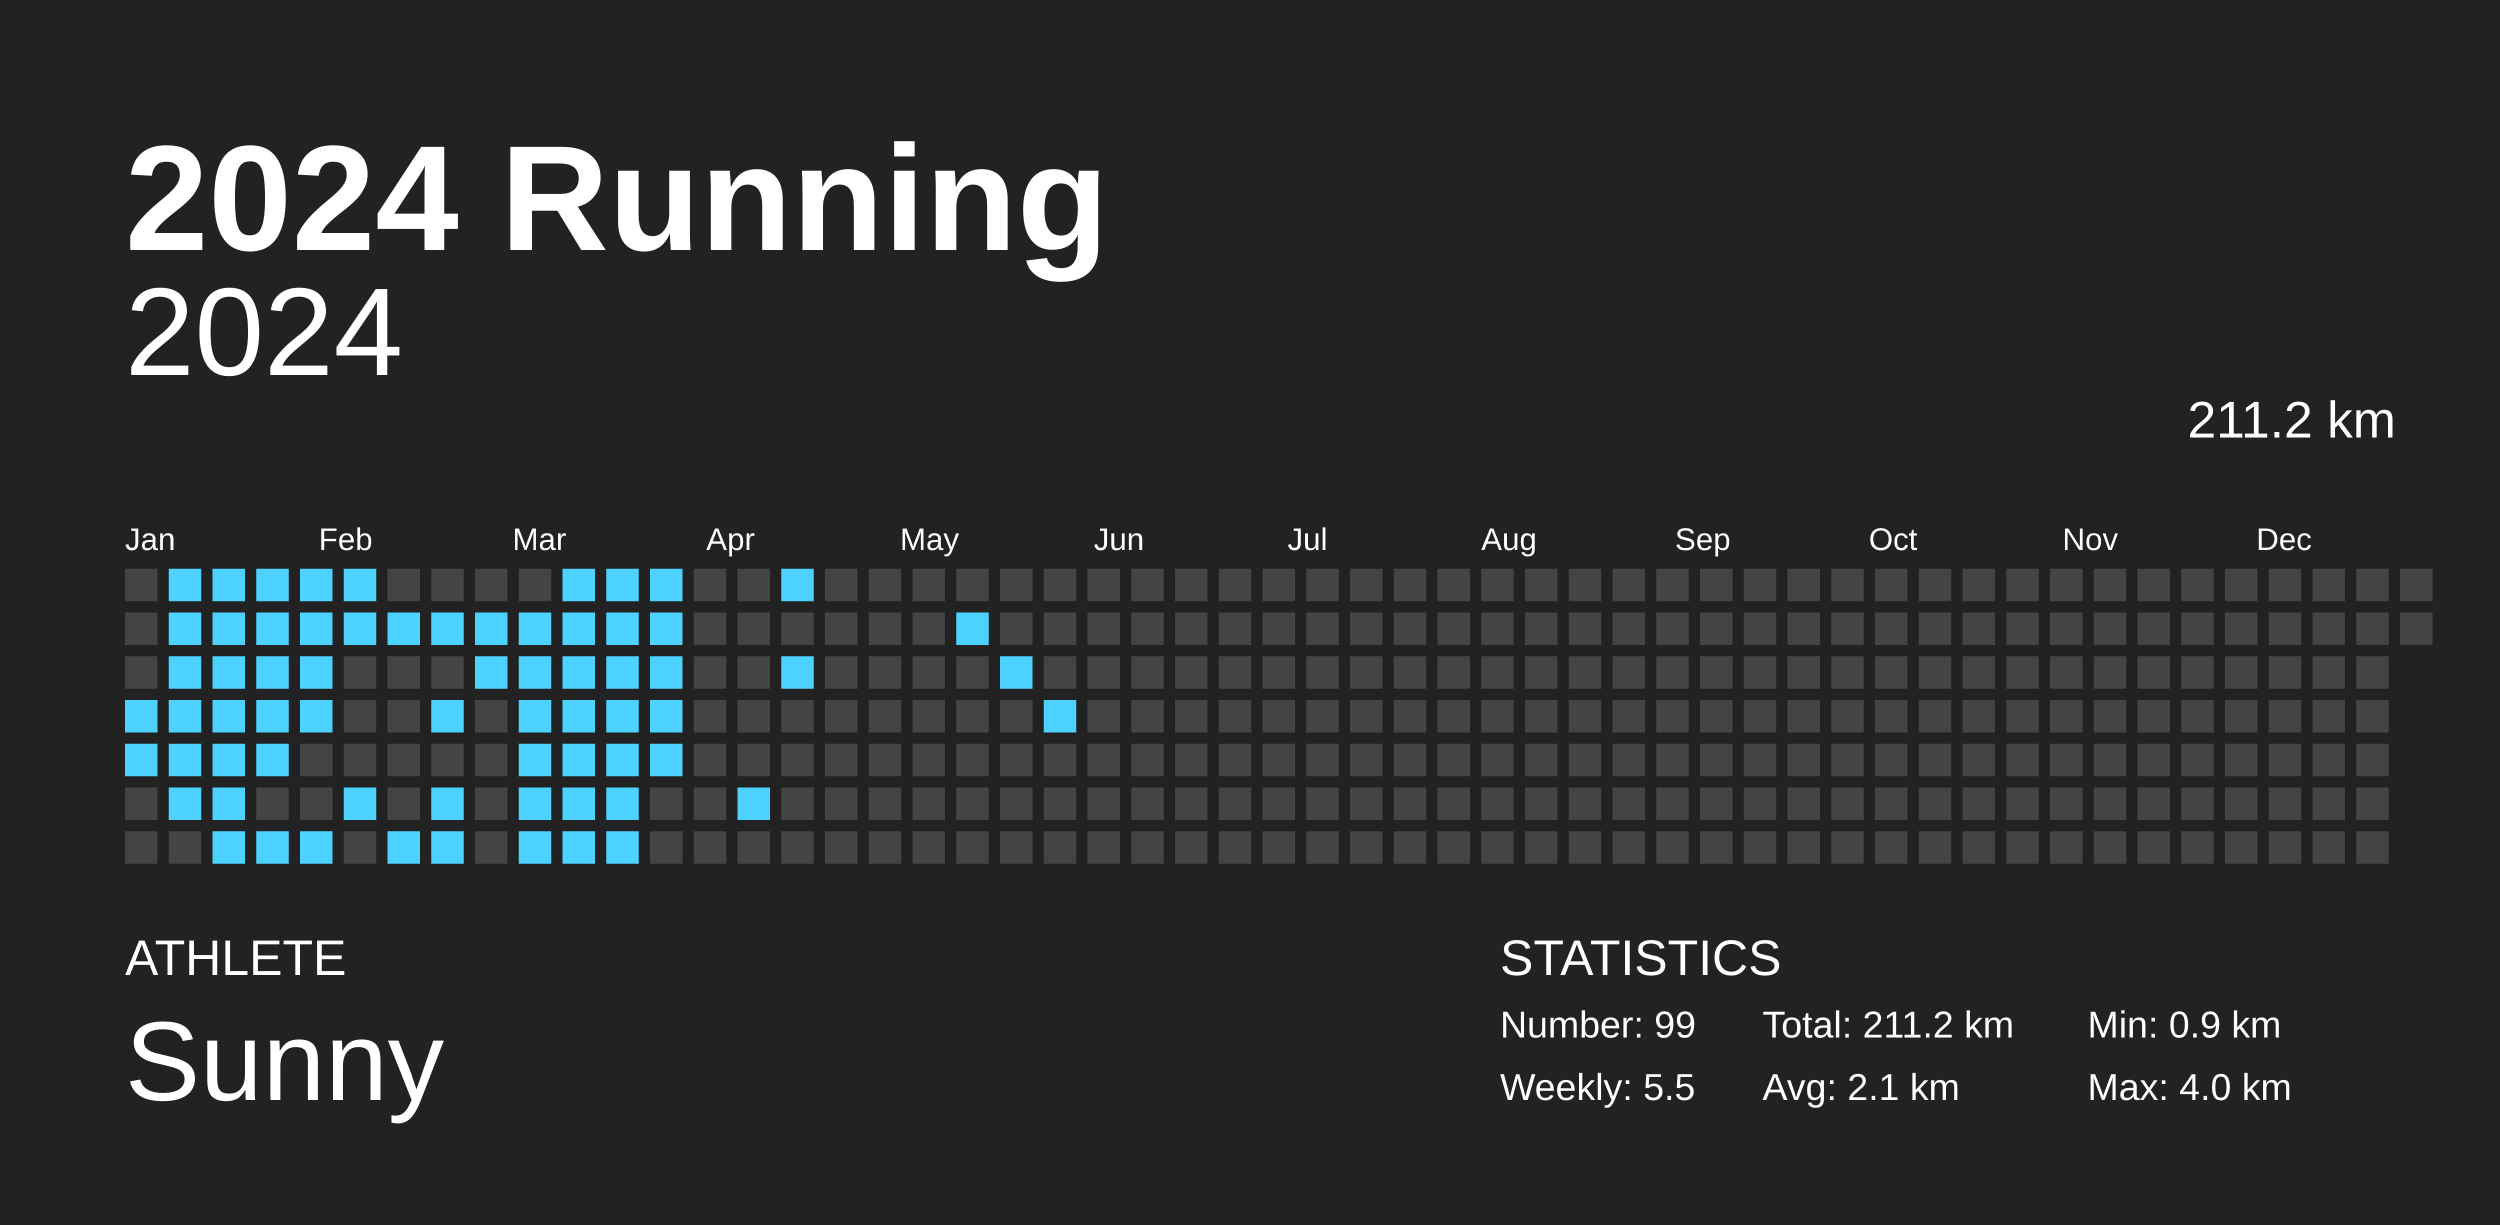
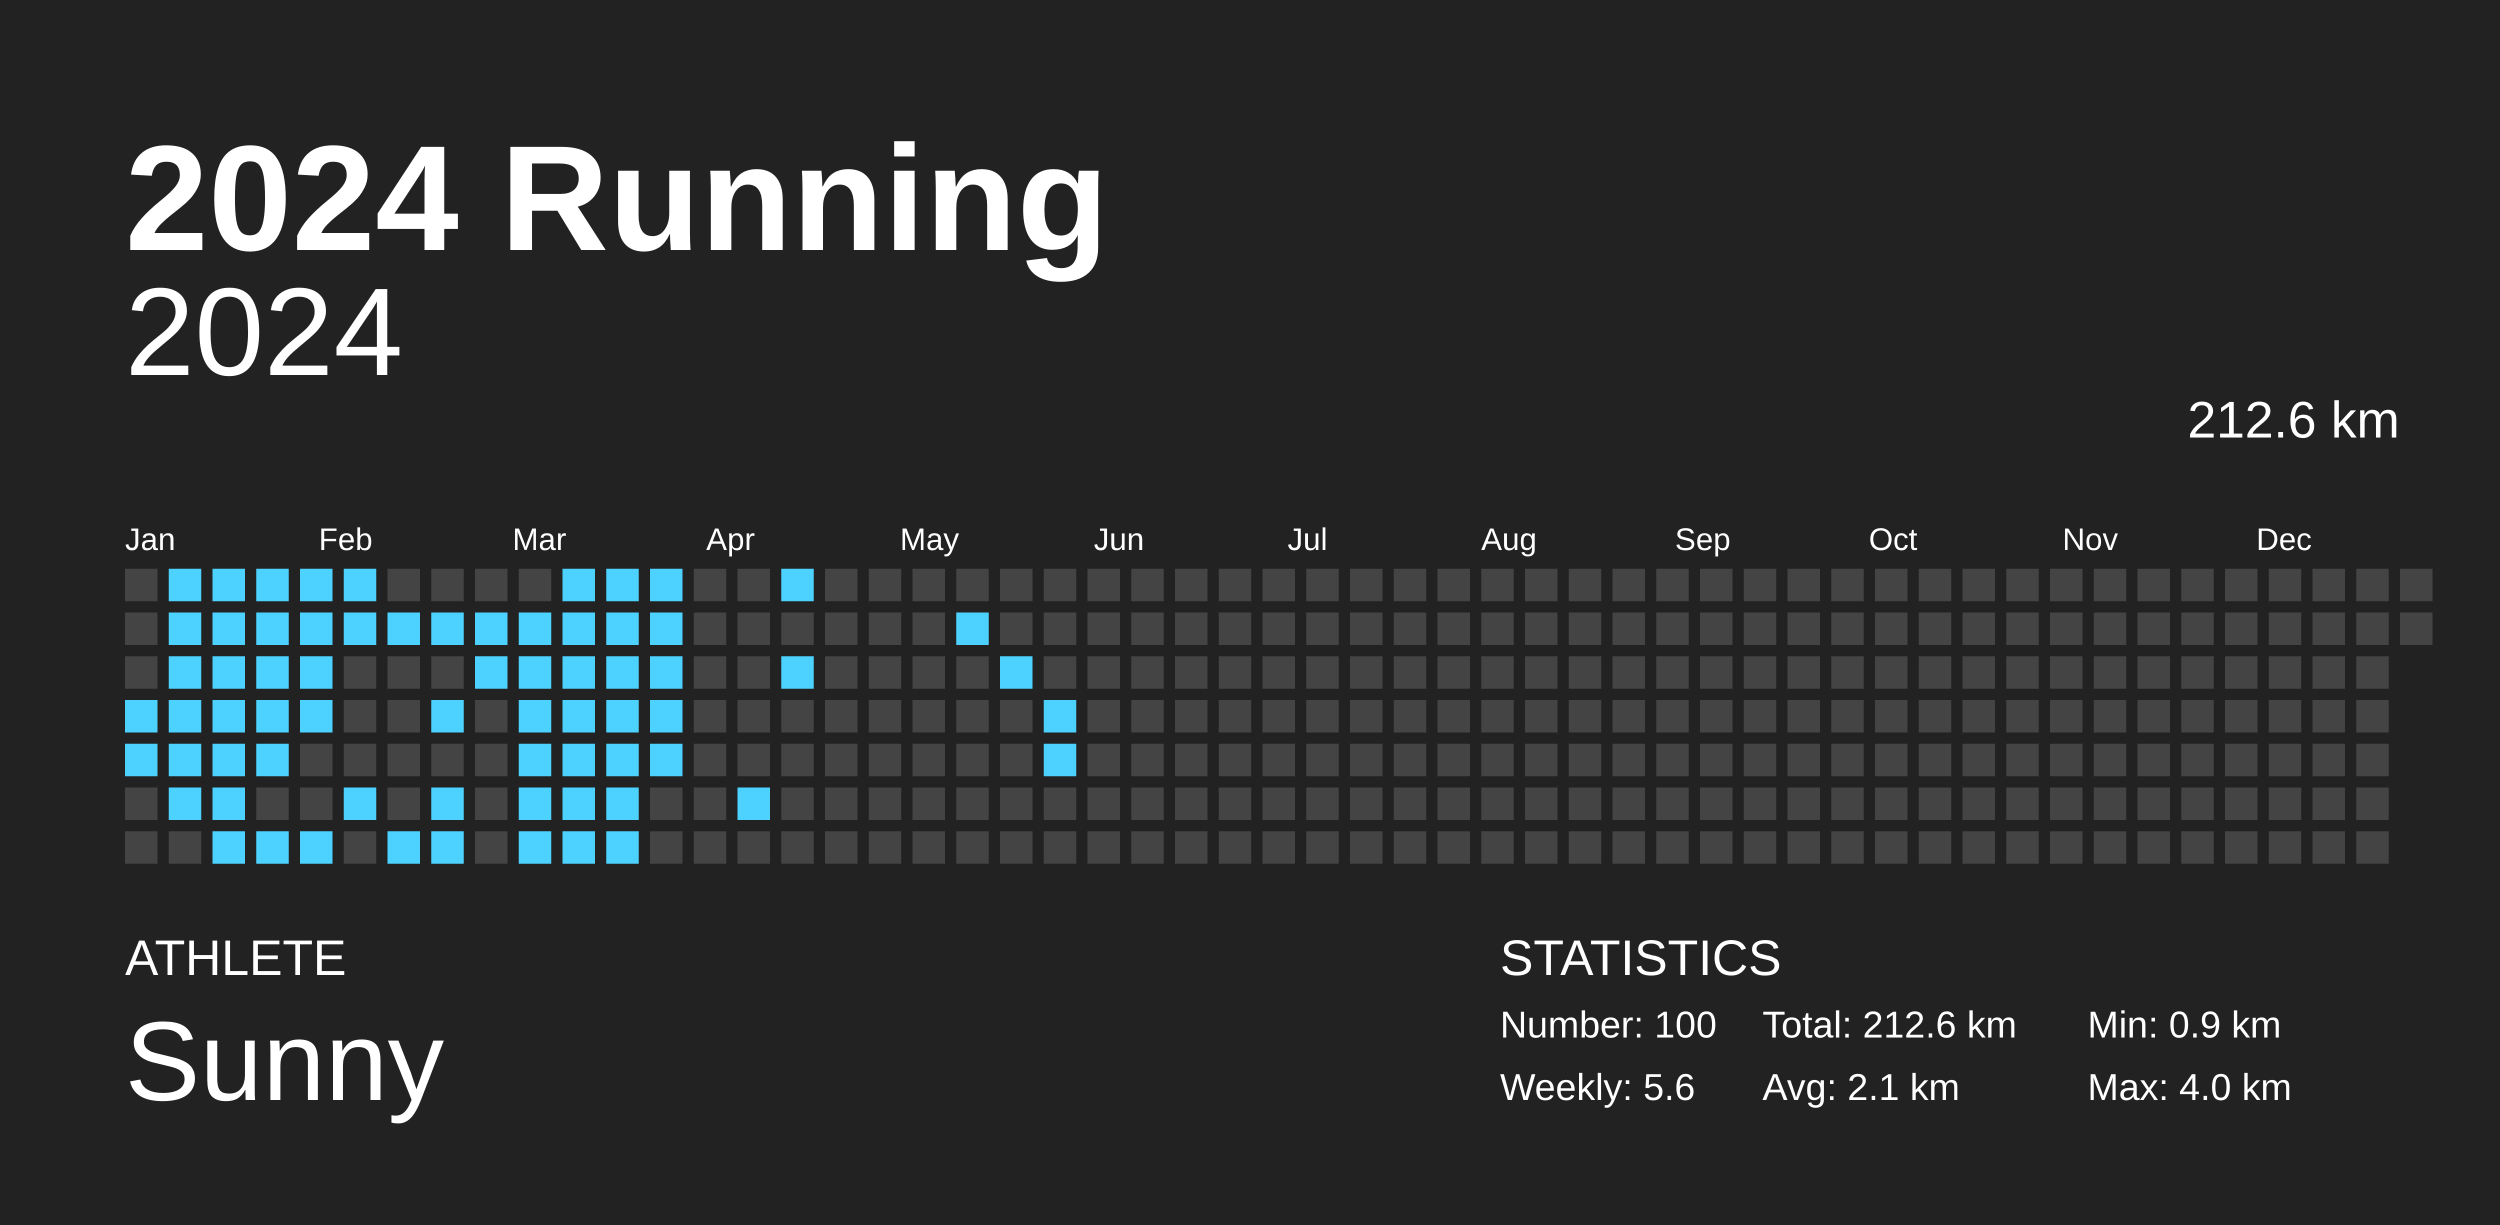
<svg xmlns="http://www.w3.org/2000/svg" baseProfile="full" height="98mm" version="1.1" viewBox="0,0,200,98" width="200mm">
  <defs />
  <rect fill="#222222" height="98" width="200" x="0" y="0" />
  <text fill="#FFFFFF" style="font-size:12px; font-family:Arial; font-weight:bold;" x="10" y="20">2024 Running</text>
  <text fill="#FFFFFF" style="font-size:4px; font-family:Arial" x="10" y="78">ATHLETE</text>
  <text fill="#FFFFFF" style="font-size:9px; font-family:Arial" x="10" y="88">Sunny</text>
  <text fill="#FFFFFF" style="font-size:4px; font-family:Arial" x="120" y="78">STATISTICS</text>
-   <text fill="#FFFFFF" style="font-size:3px; font-family:Arial" x="120" y="83">Number: 99</text>
-   <text fill="#FFFFFF" style="font-size:3px; font-family:Arial" x="120" y="88">Weekly: 5.5</text>
-   <text fill="#FFFFFF" style="font-size:3px; font-family:Arial" x="141" y="83">Total: 211.2 km</text>
+   <text fill="#FFFFFF" style="font-size:3px; font-family:Arial" x="120" y="83">Number: 100</text>
+   <text fill="#FFFFFF" style="font-size:3px; font-family:Arial" x="120" y="88">Weekly: 5.6</text>
+   <text fill="#FFFFFF" style="font-size:3px; font-family:Arial" x="141" y="83">Total: 212.6 km</text>
  <text fill="#FFFFFF" style="font-size:3px; font-family:Arial" x="141" y="88">Avg: 2.1 km</text>
  <text fill="#FFFFFF" style="font-size:3px; font-family:Arial" x="167" y="83">Min: 0.9 km</text>
  <text fill="#FFFFFF" style="font-size:3px; font-family:Arial" x="167" y="88">Max: 4.0 km</text>
  <text alignment-baseline="hanging" fill="#FFFFFF" style="font-size:10.0px; font-family:Arial;" x="10" y="30">2024</text>
-   <text alignment-baseline="hanging" fill="#FFFFFF" style="font-size:4.125px; font-family:Arial;" x="175" y="35">211.2 km</text>
+   <text alignment-baseline="hanging" fill="#FFFFFF" style="font-size:4.125px; font-family:Arial;" x="175" y="35">212.6 km</text>
  <text fill="#FFFFFF" style="font-size:2.5px; font-family:Arial" x="10.0" y="44">Jan</text>
  <text fill="#FFFFFF" style="font-size:2.5px; font-family:Arial" x="25.5" y="44">Feb</text>
  <text fill="#FFFFFF" style="font-size:2.5px; font-family:Arial" x="41.0" y="44">Mar</text>
  <text fill="#FFFFFF" style="font-size:2.5px; font-family:Arial" x="56.5" y="44">Apr</text>
  <text fill="#FFFFFF" style="font-size:2.5px; font-family:Arial" x="72.0" y="44">May</text>
  <text fill="#FFFFFF" style="font-size:2.5px; font-family:Arial" x="87.5" y="44">Jun</text>
  <text fill="#FFFFFF" style="font-size:2.5px; font-family:Arial" x="103.0" y="44">Jul</text>
  <text fill="#FFFFFF" style="font-size:2.5px; font-family:Arial" x="118.5" y="44">Aug</text>
  <text fill="#FFFFFF" style="font-size:2.5px; font-family:Arial" x="134.0" y="44">Sep</text>
  <text fill="#FFFFFF" style="font-size:2.5px; font-family:Arial" x="149.5" y="44">Oct</text>
  <text fill="#FFFFFF" style="font-size:2.5px; font-family:Arial" x="165.0" y="44">Nov</text>
  <text fill="#FFFFFF" style="font-size:2.5px; font-family:Arial" x="180.5" y="44">Dec</text>
  <rect fill="#444444" height="2.6" width="2.6" x="10.0" y="45.5" />
  <rect fill="#444444" height="2.6" width="2.6" x="10.0" y="49.0" />
  <rect fill="#444444" height="2.6" width="2.6" x="10.0" y="52.5" />
  <rect fill="#4dd2ff" height="2.6" width="2.6" x="10.0" y="56.0" />
  <rect fill="#4dd2ff" height="2.6" width="2.6" x="10.0" y="59.5" />
  <rect fill="#444444" height="2.6" width="2.6" x="10.0" y="63.0" />
  <rect fill="#444444" height="2.6" width="2.6" x="10.0" y="66.5" />
  <rect fill="#4dd2ff" height="2.6" width="2.6" x="13.5" y="45.5" />
  <rect fill="#4dd2ff" height="2.6" width="2.6" x="13.5" y="49.0" />
  <rect fill="#4dd2ff" height="2.6" width="2.6" x="13.5" y="52.5" />
  <rect fill="#4dd2ff" height="2.6" width="2.6" x="13.5" y="56.0" />
  <rect fill="#4dd2ff" height="2.6" width="2.6" x="13.5" y="59.5" />
  <rect fill="#4dd2ff" height="2.6" width="2.6" x="13.5" y="63.0" />
  <rect fill="#444444" height="2.6" width="2.6" x="13.5" y="66.5" />
  <rect fill="#4dd2ff" height="2.6" width="2.6" x="17.0" y="45.5" />
  <rect fill="#4dd2ff" height="2.6" width="2.6" x="17.0" y="49.0" />
  <rect fill="#4dd2ff" height="2.6" width="2.6" x="17.0" y="52.5" />
  <rect fill="#4dd2ff" height="2.6" width="2.6" x="17.0" y="56.0" />
  <rect fill="#4dd2ff" height="2.6" width="2.6" x="17.0" y="59.5" />
  <rect fill="#4dd2ff" height="2.6" width="2.6" x="17.0" y="63.0" />
  <rect fill="#4dd2ff" height="2.6" width="2.6" x="17.0" y="66.5" />
  <rect fill="#4dd2ff" height="2.6" width="2.6" x="20.5" y="45.5" />
  <rect fill="#4dd2ff" height="2.6" width="2.6" x="20.5" y="49.0" />
  <rect fill="#4dd2ff" height="2.6" width="2.6" x="20.5" y="52.5" />
  <rect fill="#4dd2ff" height="2.6" width="2.6" x="20.5" y="56.0" />
  <rect fill="#4dd2ff" height="2.6" width="2.6" x="20.5" y="59.5" />
  <rect fill="#444444" height="2.6" width="2.6" x="20.5" y="63.0" />
  <rect fill="#4dd2ff" height="2.6" width="2.6" x="20.5" y="66.5" />
  <rect fill="#4dd2ff" height="2.6" width="2.6" x="24.0" y="45.5" />
  <rect fill="#4dd2ff" height="2.6" width="2.6" x="24.0" y="49.0" />
  <rect fill="#4dd2ff" height="2.6" width="2.6" x="24.0" y="52.5" />
  <rect fill="#4dd2ff" height="2.6" width="2.6" x="24.0" y="56.0" />
  <rect fill="#444444" height="2.6" width="2.6" x="24.0" y="59.5" />
  <rect fill="#444444" height="2.6" width="2.6" x="24.0" y="63.0" />
  <rect fill="#4dd2ff" height="2.6" width="2.6" x="24.0" y="66.5" />
  <rect fill="#4dd2ff" height="2.6" width="2.6" x="27.5" y="45.5" />
  <rect fill="#4dd2ff" height="2.6" width="2.6" x="27.5" y="49.0" />
  <rect fill="#444444" height="2.6" width="2.6" x="27.5" y="52.5" />
  <rect fill="#444444" height="2.6" width="2.6" x="27.5" y="56.0" />
  <rect fill="#444444" height="2.6" width="2.6" x="27.5" y="59.5" />
  <rect fill="#4dd2ff" height="2.6" width="2.6" x="27.5" y="63.0" />
  <rect fill="#444444" height="2.6" width="2.6" x="27.5" y="66.5" />
  <rect fill="#444444" height="2.6" width="2.6" x="31.0" y="45.5" />
  <rect fill="#4dd2ff" height="2.6" width="2.6" x="31.0" y="49.0" />
  <rect fill="#444444" height="2.6" width="2.6" x="31.0" y="52.5" />
  <rect fill="#444444" height="2.6" width="2.6" x="31.0" y="56.0" />
  <rect fill="#444444" height="2.6" width="2.6" x="31.0" y="59.5" />
  <rect fill="#444444" height="2.6" width="2.6" x="31.0" y="63.0" />
  <rect fill="#4dd2ff" height="2.6" width="2.6" x="31.0" y="66.5" />
  <rect fill="#444444" height="2.6" width="2.6" x="34.5" y="45.5" />
  <rect fill="#4dd2ff" height="2.6" width="2.6" x="34.5" y="49.0" />
  <rect fill="#444444" height="2.6" width="2.6" x="34.5" y="52.5" />
  <rect fill="#4dd2ff" height="2.6" width="2.6" x="34.5" y="56.0" />
  <rect fill="#444444" height="2.6" width="2.6" x="34.5" y="59.5" />
  <rect fill="#4dd2ff" height="2.6" width="2.6" x="34.5" y="63.0" />
  <rect fill="#4dd2ff" height="2.6" width="2.6" x="34.5" y="66.5" />
  <rect fill="#444444" height="2.6" width="2.6" x="38.0" y="45.5" />
  <rect fill="#4dd2ff" height="2.6" width="2.6" x="38.0" y="49.0" />
  <rect fill="#4dd2ff" height="2.6" width="2.6" x="38.0" y="52.5" />
  <rect fill="#444444" height="2.6" width="2.6" x="38.0" y="56.0" />
  <rect fill="#444444" height="2.6" width="2.6" x="38.0" y="59.5" />
  <rect fill="#444444" height="2.6" width="2.6" x="38.0" y="63.0" />
  <rect fill="#444444" height="2.6" width="2.6" x="38.0" y="66.5" />
  <rect fill="#444444" height="2.6" width="2.6" x="41.5" y="45.5" />
  <rect fill="#4dd2ff" height="2.6" width="2.6" x="41.5" y="49.0" />
  <rect fill="#4dd2ff" height="2.6" width="2.6" x="41.5" y="52.5" />
  <rect fill="#4dd2ff" height="2.6" width="2.6" x="41.5" y="56.0" />
  <rect fill="#4dd2ff" height="2.6" width="2.6" x="41.5" y="59.5" />
  <rect fill="#4dd2ff" height="2.6" width="2.6" x="41.5" y="63.0" />
  <rect fill="#4dd2ff" height="2.6" width="2.6" x="41.5" y="66.5" />
  <rect fill="#4dd2ff" height="2.6" width="2.6" x="45.0" y="45.5" />
  <rect fill="#4dd2ff" height="2.6" width="2.6" x="45.0" y="49.0" />
  <rect fill="#4dd2ff" height="2.6" width="2.6" x="45.0" y="52.5" />
  <rect fill="#4dd2ff" height="2.6" width="2.6" x="45.0" y="56.0" />
  <rect fill="#4dd2ff" height="2.6" width="2.6" x="45.0" y="59.5" />
  <rect fill="#4dd2ff" height="2.6" width="2.6" x="45.0" y="63.0" />
  <rect fill="#4dd2ff" height="2.6" width="2.6" x="45.0" y="66.5" />
  <rect fill="#4dd2ff" height="2.6" width="2.6" x="48.5" y="45.5" />
  <rect fill="#4dd2ff" height="2.6" width="2.6" x="48.5" y="49.0" />
  <rect fill="#4dd2ff" height="2.6" width="2.6" x="48.5" y="52.5" />
  <rect fill="#4dd2ff" height="2.6" width="2.6" x="48.5" y="56.0" />
  <rect fill="#4dd2ff" height="2.6" width="2.6" x="48.5" y="59.5" />
  <rect fill="#4dd2ff" height="2.6" width="2.6" x="48.5" y="63.0" />
  <rect fill="#4dd2ff" height="2.6" width="2.6" x="48.5" y="66.5" />
  <rect fill="#4dd2ff" height="2.6" width="2.6" x="52.0" y="45.5" />
  <rect fill="#4dd2ff" height="2.6" width="2.6" x="52.0" y="49.0" />
  <rect fill="#4dd2ff" height="2.6" width="2.6" x="52.0" y="52.5" />
  <rect fill="#4dd2ff" height="2.6" width="2.6" x="52.0" y="56.0" />
  <rect fill="#4dd2ff" height="2.6" width="2.6" x="52.0" y="59.5" />
  <rect fill="#444444" height="2.6" width="2.6" x="52.0" y="63.0" />
  <rect fill="#444444" height="2.6" width="2.6" x="52.0" y="66.5" />
  <rect fill="#444444" height="2.6" width="2.6" x="55.5" y="45.5" />
  <rect fill="#444444" height="2.6" width="2.6" x="55.5" y="49.0" />
  <rect fill="#444444" height="2.6" width="2.6" x="55.5" y="52.5" />
  <rect fill="#444444" height="2.6" width="2.6" x="55.5" y="56.0" />
  <rect fill="#444444" height="2.6" width="2.6" x="55.5" y="59.5" />
  <rect fill="#444444" height="2.6" width="2.6" x="55.5" y="63.0" />
  <rect fill="#444444" height="2.6" width="2.6" x="55.5" y="66.5" />
  <rect fill="#444444" height="2.6" width="2.6" x="59.0" y="45.5" />
  <rect fill="#444444" height="2.6" width="2.6" x="59.0" y="49.0" />
  <rect fill="#444444" height="2.6" width="2.6" x="59.0" y="52.5" />
  <rect fill="#444444" height="2.6" width="2.6" x="59.0" y="56.0" />
  <rect fill="#444444" height="2.6" width="2.6" x="59.0" y="59.5" />
  <rect fill="#4dd2ff" height="2.6" width="2.6" x="59.0" y="63.0" />
  <rect fill="#444444" height="2.6" width="2.6" x="59.0" y="66.5" />
  <rect fill="#4dd2ff" height="2.6" width="2.6" x="62.5" y="45.5" />
  <rect fill="#444444" height="2.6" width="2.6" x="62.5" y="49.0" />
  <rect fill="#4dd2ff" height="2.6" width="2.6" x="62.5" y="52.5" />
  <rect fill="#444444" height="2.6" width="2.6" x="62.5" y="56.0" />
  <rect fill="#444444" height="2.6" width="2.6" x="62.5" y="59.5" />
  <rect fill="#444444" height="2.6" width="2.6" x="62.5" y="63.0" />
  <rect fill="#444444" height="2.6" width="2.6" x="62.5" y="66.5" />
  <rect fill="#444444" height="2.6" width="2.6" x="66.0" y="45.5" />
  <rect fill="#444444" height="2.6" width="2.6" x="66.0" y="49.0" />
  <rect fill="#444444" height="2.6" width="2.6" x="66.0" y="52.5" />
  <rect fill="#444444" height="2.6" width="2.6" x="66.0" y="56.0" />
  <rect fill="#444444" height="2.6" width="2.6" x="66.0" y="59.5" />
  <rect fill="#444444" height="2.6" width="2.6" x="66.0" y="63.0" />
  <rect fill="#444444" height="2.6" width="2.6" x="66.0" y="66.5" />
  <rect fill="#444444" height="2.6" width="2.6" x="69.5" y="45.5" />
  <rect fill="#444444" height="2.6" width="2.6" x="69.5" y="49.0" />
  <rect fill="#444444" height="2.6" width="2.6" x="69.5" y="52.5" />
  <rect fill="#444444" height="2.6" width="2.6" x="69.5" y="56.0" />
  <rect fill="#444444" height="2.6" width="2.6" x="69.5" y="59.5" />
  <rect fill="#444444" height="2.6" width="2.6" x="69.5" y="63.0" />
  <rect fill="#444444" height="2.6" width="2.6" x="69.5" y="66.5" />
  <rect fill="#444444" height="2.6" width="2.6" x="73.0" y="45.5" />
  <rect fill="#444444" height="2.6" width="2.6" x="73.0" y="49.0" />
  <rect fill="#444444" height="2.6" width="2.6" x="73.0" y="52.5" />
  <rect fill="#444444" height="2.6" width="2.6" x="73.0" y="56.0" />
  <rect fill="#444444" height="2.6" width="2.6" x="73.0" y="59.5" />
  <rect fill="#444444" height="2.6" width="2.6" x="73.0" y="63.0" />
  <rect fill="#444444" height="2.6" width="2.6" x="73.0" y="66.5" />
  <rect fill="#444444" height="2.6" width="2.6" x="76.5" y="45.5" />
  <rect fill="#4dd2ff" height="2.6" width="2.6" x="76.5" y="49.0" />
  <rect fill="#444444" height="2.6" width="2.6" x="76.5" y="52.5" />
  <rect fill="#444444" height="2.6" width="2.6" x="76.5" y="56.0" />
  <rect fill="#444444" height="2.6" width="2.6" x="76.5" y="59.5" />
  <rect fill="#444444" height="2.6" width="2.6" x="76.5" y="63.0" />
  <rect fill="#444444" height="2.6" width="2.6" x="76.5" y="66.5" />
  <rect fill="#444444" height="2.6" width="2.6" x="80.0" y="45.5" />
  <rect fill="#444444" height="2.6" width="2.6" x="80.0" y="49.0" />
  <rect fill="#4dd2ff" height="2.6" width="2.6" x="80.0" y="52.5" />
  <rect fill="#444444" height="2.6" width="2.6" x="80.0" y="56.0" />
  <rect fill="#444444" height="2.6" width="2.6" x="80.0" y="59.5" />
  <rect fill="#444444" height="2.6" width="2.6" x="80.0" y="63.0" />
  <rect fill="#444444" height="2.6" width="2.6" x="80.0" y="66.5" />
  <rect fill="#444444" height="2.6" width="2.6" x="83.5" y="45.5" />
  <rect fill="#444444" height="2.6" width="2.6" x="83.5" y="49.0" />
  <rect fill="#444444" height="2.6" width="2.6" x="83.5" y="52.5" />
  <rect fill="#4dd2ff" height="2.6" width="2.6" x="83.5" y="56.0" />
-   <rect fill="#444444" height="2.6" width="2.6" x="83.5" y="59.5" />
+   <rect fill="#4dd2ff" height="2.6" width="2.6" x="83.5" y="59.5" />
  <rect fill="#444444" height="2.6" width="2.6" x="83.5" y="63.0" />
  <rect fill="#444444" height="2.6" width="2.6" x="83.5" y="66.5" />
  <rect fill="#444444" height="2.6" width="2.6" x="87.0" y="45.5" />
  <rect fill="#444444" height="2.6" width="2.6" x="87.0" y="49.0" />
  <rect fill="#444444" height="2.6" width="2.6" x="87.0" y="52.5" />
  <rect fill="#444444" height="2.6" width="2.6" x="87.0" y="56.0" />
  <rect fill="#444444" height="2.6" width="2.6" x="87.0" y="59.5" />
  <rect fill="#444444" height="2.6" width="2.6" x="87.0" y="63.0" />
  <rect fill="#444444" height="2.6" width="2.6" x="87.0" y="66.5" />
  <rect fill="#444444" height="2.6" width="2.6" x="90.5" y="45.5" />
  <rect fill="#444444" height="2.6" width="2.6" x="90.5" y="49.0" />
  <rect fill="#444444" height="2.6" width="2.6" x="90.5" y="52.5" />
  <rect fill="#444444" height="2.6" width="2.6" x="90.5" y="56.0" />
  <rect fill="#444444" height="2.6" width="2.6" x="90.5" y="59.5" />
  <rect fill="#444444" height="2.6" width="2.6" x="90.5" y="63.0" />
  <rect fill="#444444" height="2.6" width="2.6" x="90.5" y="66.5" />
  <rect fill="#444444" height="2.6" width="2.6" x="94.0" y="45.5" />
  <rect fill="#444444" height="2.6" width="2.6" x="94.0" y="49.0" />
  <rect fill="#444444" height="2.6" width="2.6" x="94.0" y="52.5" />
  <rect fill="#444444" height="2.6" width="2.6" x="94.0" y="56.0" />
  <rect fill="#444444" height="2.6" width="2.6" x="94.0" y="59.5" />
  <rect fill="#444444" height="2.6" width="2.6" x="94.0" y="63.0" />
  <rect fill="#444444" height="2.6" width="2.6" x="94.0" y="66.5" />
  <rect fill="#444444" height="2.6" width="2.6" x="97.5" y="45.5" />
  <rect fill="#444444" height="2.6" width="2.6" x="97.5" y="49.0" />
  <rect fill="#444444" height="2.6" width="2.6" x="97.5" y="52.5" />
  <rect fill="#444444" height="2.6" width="2.6" x="97.5" y="56.0" />
  <rect fill="#444444" height="2.6" width="2.6" x="97.5" y="59.5" />
  <rect fill="#444444" height="2.6" width="2.6" x="97.5" y="63.0" />
  <rect fill="#444444" height="2.6" width="2.6" x="97.5" y="66.5" />
  <rect fill="#444444" height="2.6" width="2.6" x="101.0" y="45.5" />
  <rect fill="#444444" height="2.6" width="2.6" x="101.0" y="49.0" />
  <rect fill="#444444" height="2.6" width="2.6" x="101.0" y="52.5" />
  <rect fill="#444444" height="2.6" width="2.6" x="101.0" y="56.0" />
  <rect fill="#444444" height="2.6" width="2.6" x="101.0" y="59.5" />
  <rect fill="#444444" height="2.6" width="2.6" x="101.0" y="63.0" />
  <rect fill="#444444" height="2.6" width="2.6" x="101.0" y="66.5" />
  <rect fill="#444444" height="2.6" width="2.6" x="104.5" y="45.5" />
  <rect fill="#444444" height="2.6" width="2.6" x="104.5" y="49.0" />
  <rect fill="#444444" height="2.6" width="2.6" x="104.5" y="52.5" />
  <rect fill="#444444" height="2.6" width="2.6" x="104.5" y="56.0" />
  <rect fill="#444444" height="2.6" width="2.6" x="104.5" y="59.5" />
  <rect fill="#444444" height="2.6" width="2.6" x="104.5" y="63.0" />
  <rect fill="#444444" height="2.6" width="2.6" x="104.5" y="66.5" />
  <rect fill="#444444" height="2.6" width="2.6" x="108.0" y="45.5" />
  <rect fill="#444444" height="2.6" width="2.6" x="108.0" y="49.0" />
  <rect fill="#444444" height="2.6" width="2.6" x="108.0" y="52.5" />
  <rect fill="#444444" height="2.6" width="2.6" x="108.0" y="56.0" />
  <rect fill="#444444" height="2.6" width="2.6" x="108.0" y="59.5" />
  <rect fill="#444444" height="2.6" width="2.6" x="108.0" y="63.0" />
  <rect fill="#444444" height="2.6" width="2.6" x="108.0" y="66.5" />
  <rect fill="#444444" height="2.6" width="2.6" x="111.5" y="45.5" />
  <rect fill="#444444" height="2.6" width="2.6" x="111.5" y="49.0" />
  <rect fill="#444444" height="2.6" width="2.6" x="111.5" y="52.5" />
  <rect fill="#444444" height="2.6" width="2.6" x="111.5" y="56.0" />
  <rect fill="#444444" height="2.6" width="2.6" x="111.5" y="59.5" />
  <rect fill="#444444" height="2.6" width="2.6" x="111.5" y="63.0" />
  <rect fill="#444444" height="2.6" width="2.6" x="111.5" y="66.5" />
  <rect fill="#444444" height="2.6" width="2.6" x="115.0" y="45.5" />
  <rect fill="#444444" height="2.6" width="2.6" x="115.0" y="49.0" />
  <rect fill="#444444" height="2.6" width="2.6" x="115.0" y="52.5" />
  <rect fill="#444444" height="2.6" width="2.6" x="115.0" y="56.0" />
  <rect fill="#444444" height="2.6" width="2.6" x="115.0" y="59.5" />
  <rect fill="#444444" height="2.6" width="2.6" x="115.0" y="63.0" />
  <rect fill="#444444" height="2.6" width="2.6" x="115.0" y="66.5" />
  <rect fill="#444444" height="2.6" width="2.6" x="118.5" y="45.5" />
  <rect fill="#444444" height="2.6" width="2.6" x="118.5" y="49.0" />
  <rect fill="#444444" height="2.6" width="2.6" x="118.5" y="52.5" />
  <rect fill="#444444" height="2.6" width="2.6" x="118.5" y="56.0" />
  <rect fill="#444444" height="2.6" width="2.6" x="118.5" y="59.5" />
  <rect fill="#444444" height="2.6" width="2.6" x="118.5" y="63.0" />
  <rect fill="#444444" height="2.6" width="2.6" x="118.5" y="66.5" />
  <rect fill="#444444" height="2.6" width="2.6" x="122.0" y="45.5" />
  <rect fill="#444444" height="2.6" width="2.6" x="122.0" y="49.0" />
  <rect fill="#444444" height="2.6" width="2.6" x="122.0" y="52.5" />
  <rect fill="#444444" height="2.6" width="2.6" x="122.0" y="56.0" />
  <rect fill="#444444" height="2.6" width="2.6" x="122.0" y="59.5" />
  <rect fill="#444444" height="2.6" width="2.6" x="122.0" y="63.0" />
  <rect fill="#444444" height="2.6" width="2.6" x="122.0" y="66.5" />
  <rect fill="#444444" height="2.6" width="2.6" x="125.5" y="45.5" />
  <rect fill="#444444" height="2.6" width="2.6" x="125.5" y="49.0" />
  <rect fill="#444444" height="2.6" width="2.6" x="125.5" y="52.5" />
  <rect fill="#444444" height="2.6" width="2.6" x="125.5" y="56.0" />
  <rect fill="#444444" height="2.6" width="2.6" x="125.5" y="59.5" />
  <rect fill="#444444" height="2.6" width="2.6" x="125.5" y="63.0" />
  <rect fill="#444444" height="2.6" width="2.6" x="125.5" y="66.5" />
  <rect fill="#444444" height="2.6" width="2.6" x="129.0" y="45.5" />
  <rect fill="#444444" height="2.6" width="2.6" x="129.0" y="49.0" />
  <rect fill="#444444" height="2.6" width="2.6" x="129.0" y="52.5" />
  <rect fill="#444444" height="2.6" width="2.6" x="129.0" y="56.0" />
  <rect fill="#444444" height="2.6" width="2.6" x="129.0" y="59.5" />
  <rect fill="#444444" height="2.6" width="2.6" x="129.0" y="63.0" />
  <rect fill="#444444" height="2.6" width="2.6" x="129.0" y="66.5" />
  <rect fill="#444444" height="2.6" width="2.6" x="132.5" y="45.5" />
  <rect fill="#444444" height="2.6" width="2.6" x="132.5" y="49.0" />
  <rect fill="#444444" height="2.6" width="2.6" x="132.5" y="52.5" />
  <rect fill="#444444" height="2.6" width="2.6" x="132.5" y="56.0" />
  <rect fill="#444444" height="2.6" width="2.6" x="132.5" y="59.5" />
  <rect fill="#444444" height="2.6" width="2.6" x="132.5" y="63.0" />
  <rect fill="#444444" height="2.6" width="2.6" x="132.5" y="66.5" />
  <rect fill="#444444" height="2.6" width="2.6" x="136.0" y="45.5" />
  <rect fill="#444444" height="2.6" width="2.6" x="136.0" y="49.0" />
  <rect fill="#444444" height="2.6" width="2.6" x="136.0" y="52.5" />
  <rect fill="#444444" height="2.6" width="2.6" x="136.0" y="56.0" />
  <rect fill="#444444" height="2.6" width="2.6" x="136.0" y="59.5" />
  <rect fill="#444444" height="2.6" width="2.6" x="136.0" y="63.0" />
  <rect fill="#444444" height="2.6" width="2.6" x="136.0" y="66.5" />
  <rect fill="#444444" height="2.6" width="2.6" x="139.5" y="45.5" />
  <rect fill="#444444" height="2.6" width="2.6" x="139.5" y="49.0" />
  <rect fill="#444444" height="2.6" width="2.6" x="139.5" y="52.5" />
  <rect fill="#444444" height="2.6" width="2.6" x="139.5" y="56.0" />
  <rect fill="#444444" height="2.6" width="2.6" x="139.5" y="59.5" />
  <rect fill="#444444" height="2.6" width="2.6" x="139.5" y="63.0" />
  <rect fill="#444444" height="2.6" width="2.6" x="139.5" y="66.5" />
  <rect fill="#444444" height="2.6" width="2.6" x="143.0" y="45.5" />
  <rect fill="#444444" height="2.6" width="2.6" x="143.0" y="49.0" />
  <rect fill="#444444" height="2.6" width="2.6" x="143.0" y="52.5" />
  <rect fill="#444444" height="2.6" width="2.6" x="143.0" y="56.0" />
  <rect fill="#444444" height="2.6" width="2.6" x="143.0" y="59.5" />
  <rect fill="#444444" height="2.6" width="2.6" x="143.0" y="63.0" />
  <rect fill="#444444" height="2.6" width="2.6" x="143.0" y="66.5" />
  <rect fill="#444444" height="2.6" width="2.6" x="146.5" y="45.5" />
  <rect fill="#444444" height="2.6" width="2.6" x="146.5" y="49.0" />
  <rect fill="#444444" height="2.6" width="2.6" x="146.5" y="52.5" />
  <rect fill="#444444" height="2.6" width="2.6" x="146.5" y="56.0" />
  <rect fill="#444444" height="2.6" width="2.6" x="146.5" y="59.5" />
  <rect fill="#444444" height="2.6" width="2.6" x="146.5" y="63.0" />
  <rect fill="#444444" height="2.6" width="2.6" x="146.5" y="66.5" />
  <rect fill="#444444" height="2.6" width="2.6" x="150.0" y="45.5" />
  <rect fill="#444444" height="2.6" width="2.6" x="150.0" y="49.0" />
  <rect fill="#444444" height="2.6" width="2.6" x="150.0" y="52.5" />
  <rect fill="#444444" height="2.6" width="2.6" x="150.0" y="56.0" />
  <rect fill="#444444" height="2.6" width="2.6" x="150.0" y="59.5" />
  <rect fill="#444444" height="2.6" width="2.6" x="150.0" y="63.0" />
  <rect fill="#444444" height="2.6" width="2.6" x="150.0" y="66.5" />
  <rect fill="#444444" height="2.6" width="2.6" x="153.5" y="45.5" />
  <rect fill="#444444" height="2.6" width="2.6" x="153.5" y="49.0" />
  <rect fill="#444444" height="2.6" width="2.6" x="153.5" y="52.5" />
  <rect fill="#444444" height="2.6" width="2.6" x="153.5" y="56.0" />
  <rect fill="#444444" height="2.6" width="2.6" x="153.5" y="59.5" />
  <rect fill="#444444" height="2.6" width="2.6" x="153.5" y="63.0" />
  <rect fill="#444444" height="2.6" width="2.6" x="153.5" y="66.5" />
  <rect fill="#444444" height="2.6" width="2.6" x="157.0" y="45.5" />
  <rect fill="#444444" height="2.6" width="2.6" x="157.0" y="49.0" />
  <rect fill="#444444" height="2.6" width="2.6" x="157.0" y="52.5" />
  <rect fill="#444444" height="2.6" width="2.6" x="157.0" y="56.0" />
  <rect fill="#444444" height="2.6" width="2.6" x="157.0" y="59.5" />
  <rect fill="#444444" height="2.6" width="2.6" x="157.0" y="63.0" />
  <rect fill="#444444" height="2.6" width="2.6" x="157.0" y="66.5" />
  <rect fill="#444444" height="2.6" width="2.6" x="160.5" y="45.5" />
  <rect fill="#444444" height="2.6" width="2.6" x="160.5" y="49.0" />
  <rect fill="#444444" height="2.6" width="2.6" x="160.5" y="52.5" />
  <rect fill="#444444" height="2.6" width="2.6" x="160.5" y="56.0" />
  <rect fill="#444444" height="2.6" width="2.6" x="160.5" y="59.5" />
  <rect fill="#444444" height="2.6" width="2.6" x="160.5" y="63.0" />
  <rect fill="#444444" height="2.6" width="2.6" x="160.5" y="66.5" />
  <rect fill="#444444" height="2.6" width="2.6" x="164.0" y="45.5" />
  <rect fill="#444444" height="2.6" width="2.6" x="164.0" y="49.0" />
  <rect fill="#444444" height="2.6" width="2.6" x="164.0" y="52.5" />
  <rect fill="#444444" height="2.6" width="2.6" x="164.0" y="56.0" />
  <rect fill="#444444" height="2.6" width="2.6" x="164.0" y="59.5" />
  <rect fill="#444444" height="2.6" width="2.6" x="164.0" y="63.0" />
  <rect fill="#444444" height="2.6" width="2.6" x="164.0" y="66.5" />
  <rect fill="#444444" height="2.6" width="2.6" x="167.5" y="45.5" />
  <rect fill="#444444" height="2.6" width="2.6" x="167.5" y="49.0" />
  <rect fill="#444444" height="2.6" width="2.6" x="167.5" y="52.5" />
  <rect fill="#444444" height="2.6" width="2.6" x="167.5" y="56.0" />
  <rect fill="#444444" height="2.6" width="2.6" x="167.5" y="59.5" />
  <rect fill="#444444" height="2.6" width="2.6" x="167.5" y="63.0" />
  <rect fill="#444444" height="2.6" width="2.6" x="167.5" y="66.5" />
  <rect fill="#444444" height="2.6" width="2.6" x="171.0" y="45.5" />
  <rect fill="#444444" height="2.6" width="2.6" x="171.0" y="49.0" />
  <rect fill="#444444" height="2.6" width="2.6" x="171.0" y="52.5" />
  <rect fill="#444444" height="2.6" width="2.6" x="171.0" y="56.0" />
  <rect fill="#444444" height="2.6" width="2.6" x="171.0" y="59.5" />
  <rect fill="#444444" height="2.6" width="2.6" x="171.0" y="63.0" />
  <rect fill="#444444" height="2.6" width="2.6" x="171.0" y="66.5" />
  <rect fill="#444444" height="2.6" width="2.6" x="174.5" y="45.5" />
  <rect fill="#444444" height="2.6" width="2.6" x="174.5" y="49.0" />
  <rect fill="#444444" height="2.6" width="2.6" x="174.5" y="52.5" />
  <rect fill="#444444" height="2.6" width="2.6" x="174.5" y="56.0" />
  <rect fill="#444444" height="2.6" width="2.6" x="174.5" y="59.5" />
  <rect fill="#444444" height="2.6" width="2.6" x="174.5" y="63.0" />
  <rect fill="#444444" height="2.6" width="2.6" x="174.5" y="66.5" />
  <rect fill="#444444" height="2.6" width="2.6" x="178.0" y="45.5" />
  <rect fill="#444444" height="2.6" width="2.6" x="178.0" y="49.0" />
  <rect fill="#444444" height="2.6" width="2.6" x="178.0" y="52.5" />
  <rect fill="#444444" height="2.6" width="2.6" x="178.0" y="56.0" />
  <rect fill="#444444" height="2.6" width="2.6" x="178.0" y="59.5" />
  <rect fill="#444444" height="2.6" width="2.6" x="178.0" y="63.0" />
  <rect fill="#444444" height="2.6" width="2.6" x="178.0" y="66.5" />
  <rect fill="#444444" height="2.6" width="2.6" x="181.5" y="45.5" />
  <rect fill="#444444" height="2.6" width="2.6" x="181.5" y="49.0" />
  <rect fill="#444444" height="2.6" width="2.6" x="181.5" y="52.5" />
  <rect fill="#444444" height="2.6" width="2.6" x="181.5" y="56.0" />
  <rect fill="#444444" height="2.6" width="2.6" x="181.5" y="59.5" />
  <rect fill="#444444" height="2.6" width="2.6" x="181.5" y="63.0" />
  <rect fill="#444444" height="2.6" width="2.6" x="181.5" y="66.5" />
  <rect fill="#444444" height="2.6" width="2.6" x="185.0" y="45.5" />
  <rect fill="#444444" height="2.6" width="2.6" x="185.0" y="49.0" />
  <rect fill="#444444" height="2.6" width="2.6" x="185.0" y="52.5" />
  <rect fill="#444444" height="2.6" width="2.6" x="185.0" y="56.0" />
  <rect fill="#444444" height="2.6" width="2.6" x="185.0" y="59.5" />
  <rect fill="#444444" height="2.6" width="2.6" x="185.0" y="63.0" />
  <rect fill="#444444" height="2.6" width="2.6" x="185.0" y="66.5" />
  <rect fill="#444444" height="2.6" width="2.6" x="188.5" y="45.5" />
  <rect fill="#444444" height="2.6" width="2.6" x="188.5" y="49.0" />
  <rect fill="#444444" height="2.6" width="2.6" x="188.5" y="52.5" />
  <rect fill="#444444" height="2.6" width="2.6" x="188.5" y="56.0" />
  <rect fill="#444444" height="2.6" width="2.6" x="188.5" y="59.5" />
  <rect fill="#444444" height="2.6" width="2.6" x="188.5" y="63.0" />
  <rect fill="#444444" height="2.6" width="2.6" x="188.5" y="66.5" />
  <rect fill="#444444" height="2.6" width="2.6" x="192.0" y="45.5" />
  <rect fill="#444444" height="2.6" width="2.6" x="192.0" y="49.0" />
</svg>
